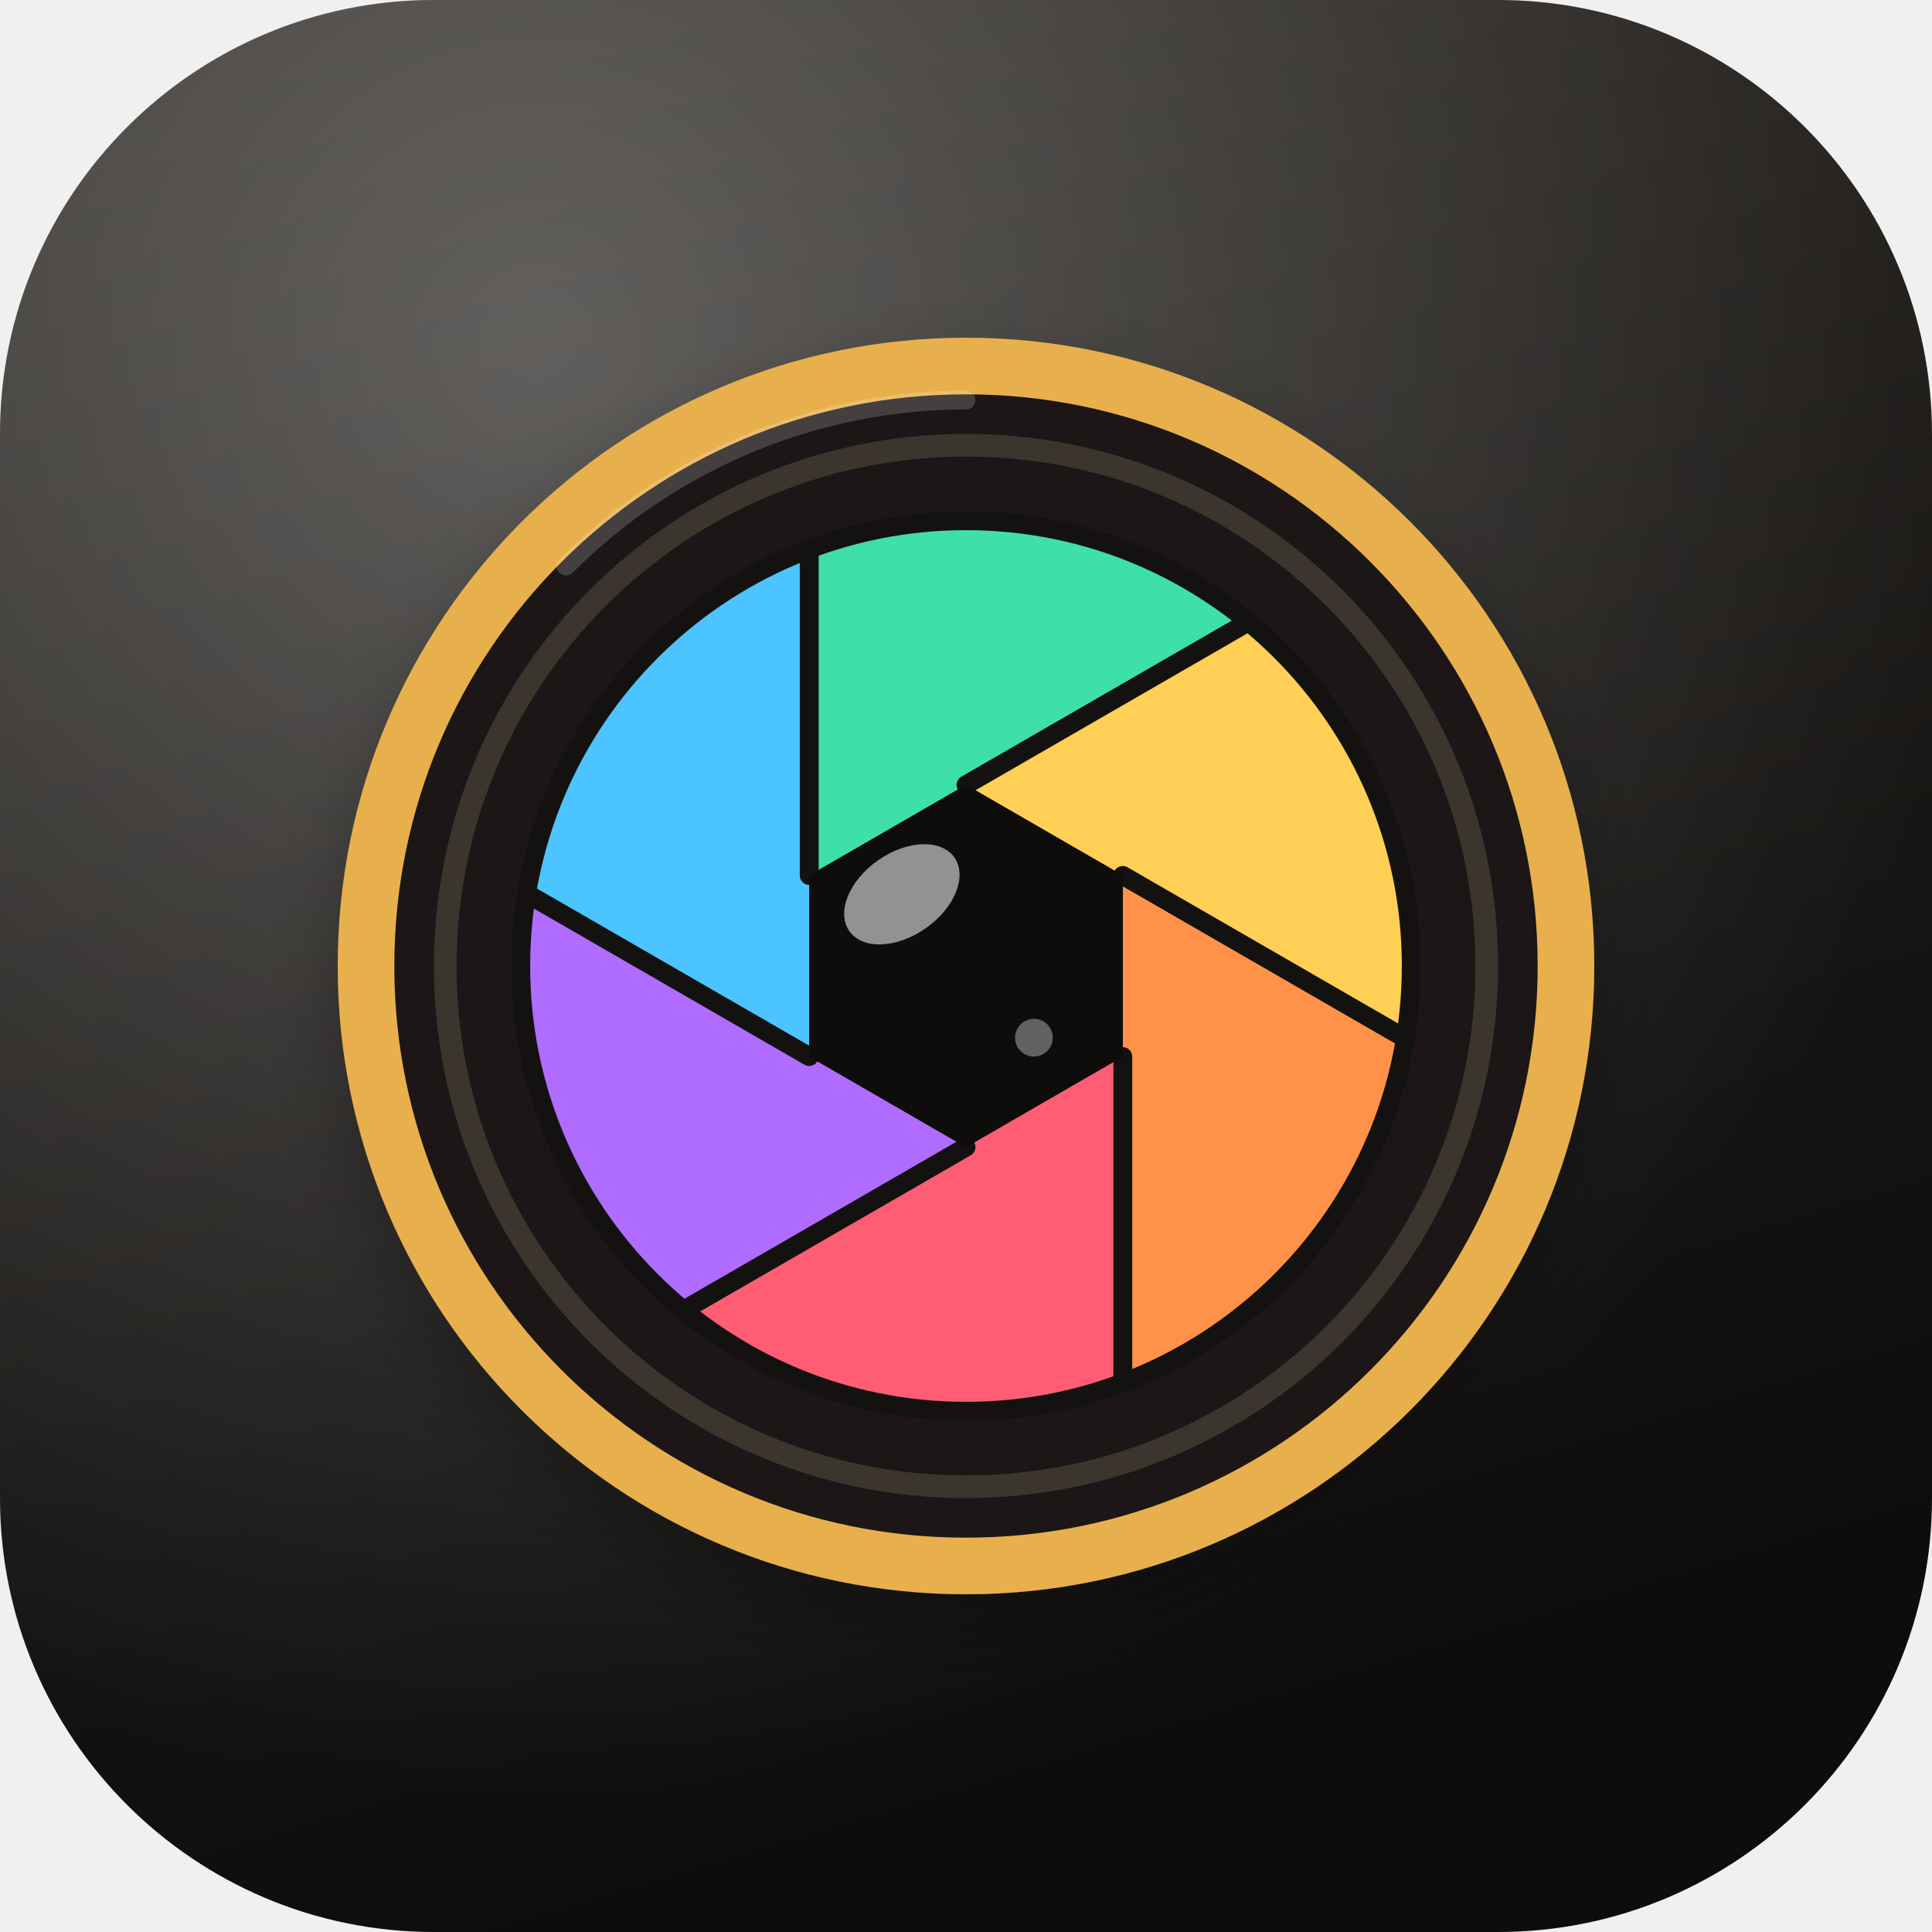
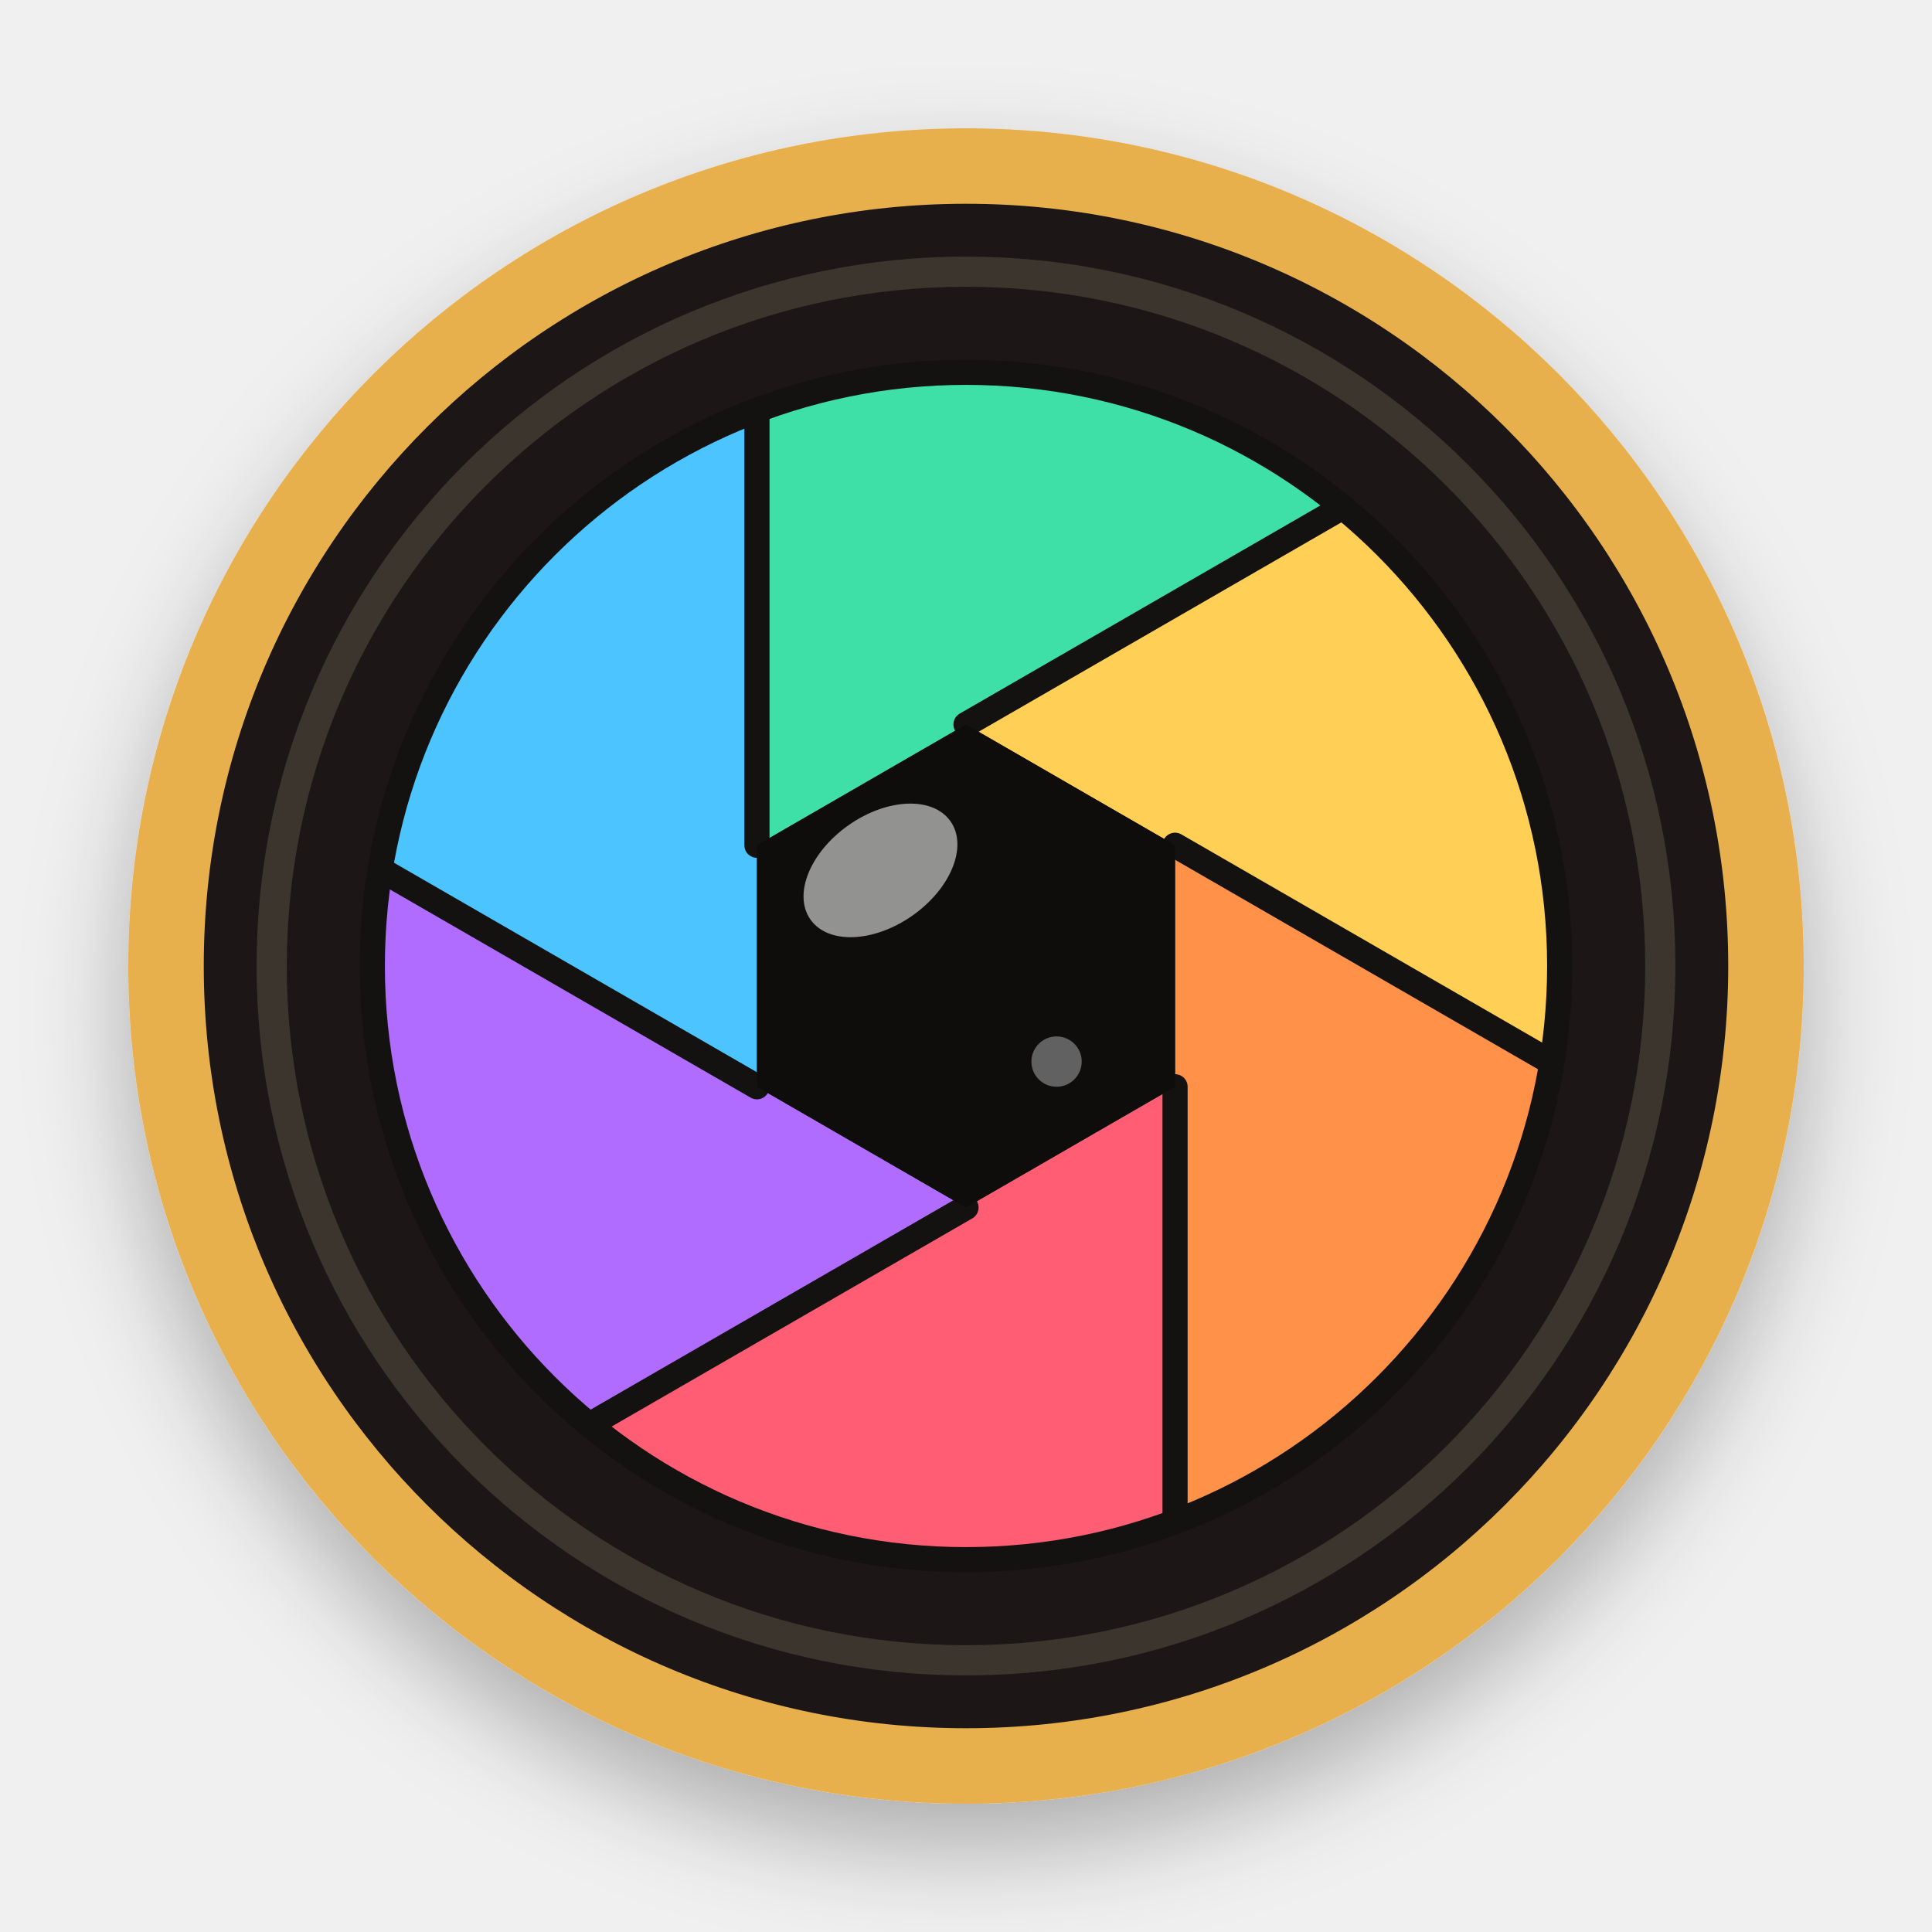
- <svg xmlns="http://www.w3.org/2000/svg" width="1024" height="1024" viewBox="0 0 1024 1024">
+ <svg xmlns="http://www.w3.org/2000/svg" width="1024" height="1024" viewBox="128 128 768 768">
  <defs>
    <linearGradient id="bg" x1="0" y1="0" x2="0.3" y2="1">
      <stop offset="0" stop-color="#2c2824" />
      <stop offset="1" stop-color="#0e0d0c" />
    </linearGradient>
    <radialGradient id="glow" cx="0.28" cy="0.18" r="0.75">
      <stop offset="0" stop-color="#ffffff" stop-opacity="0.28" />
      <stop offset="1" stop-color="#ffffff" stop-opacity="0" />
    </radialGradient>
    <filter id="sh" x="-20%" y="-20%" width="140%" height="150%">
      <feDropShadow dx="0" dy="18" stdDeviation="20" flood-color="#000" flood-opacity="0.28" />
    </filter>
    <filter id="sh2" x="-20%" y="-20%" width="140%" height="150%">
      <feDropShadow dx="0" dy="8" stdDeviation="8" flood-color="#000" flood-opacity="0.22" />
    </filter>
  </defs>
-   <rect width="1024" height="1024" rx="230" fill="url(#bg)" />
-   <rect width="1024" height="1024" rx="230" fill="url(#glow)" />
  <g filter="url(#sh)">
    <circle cx="512" cy="512" r="318" fill="#1a1816" />
    <circle cx="512" cy="512" r="318" fill="none" stroke="#e8b04e" stroke-width="30" />
    <circle cx="512" cy="512" r="276" fill="none" stroke="#3b352f" stroke-width="12" />
  </g>
  <g>
    <path d="M512.0 416.0 L661.7 329.6 A236 236 0 0 1 744.8 550.4 L595.1 464.0 Z" fill="#ffcf56" />
    <path d="M595.1 464.0 L744.8 550.4 A236 236 0 0 1 595.1 732.9 L595.1 560.0 Z" fill="#ff9248" />
    <path d="M595.1 560.0 L595.1 732.9 A236 236 0 0 1 362.3 694.4 L512.0 608.0 Z" fill="#ff5d73" />
    <path d="M512.0 608.0 L362.3 694.4 A236 236 0 0 1 279.2 473.6 L428.9 560.0 Z" fill="#b06cff" />
    <path d="M428.9 560.0 L279.2 473.6 A236 236 0 0 1 428.9 291.1 L428.9 464.0 Z" fill="#4cc4ff" />
    <path d="M428.9 464.0 L428.9 291.1 A236 236 0 0 1 661.7 329.6 L512.0 416.0 Z" fill="#3fe0a8" />
  </g>
  <path d="M512.0 416.0 L661.7 329.6 M595.1 464.0 L744.8 550.4 M595.1 560.0 L595.1 732.9 M512.0 608.0 L362.3 694.4 M428.9 560.0 L279.2 473.6 M428.9 464.0 L428.9 291.1" stroke="#141210" stroke-width="10" stroke-linecap="round" />
  <path d="M512.0 416.0 L595.1 464.0 L595.1 560.0 L512.0 608.0 L428.9 560.0 L428.9 464.0 Z" fill="#0e0d0c" />
  <circle cx="512" cy="512" r="236" fill="none" stroke="#141210" stroke-width="10" />
  <ellipse cx="478" cy="474" rx="34" ry="22" transform="rotate(-35 478 474)" fill="#ffffff" fill-opacity="0.55" />
  <circle cx="548" cy="550" r="10" fill="#ffffff" fill-opacity="0.35" />
-   <path d="M300 300 A300 300 0 0 1 512 212" fill="none" stroke="#ffffff" stroke-opacity="0.18" stroke-width="10" stroke-linecap="round" />
</svg>
